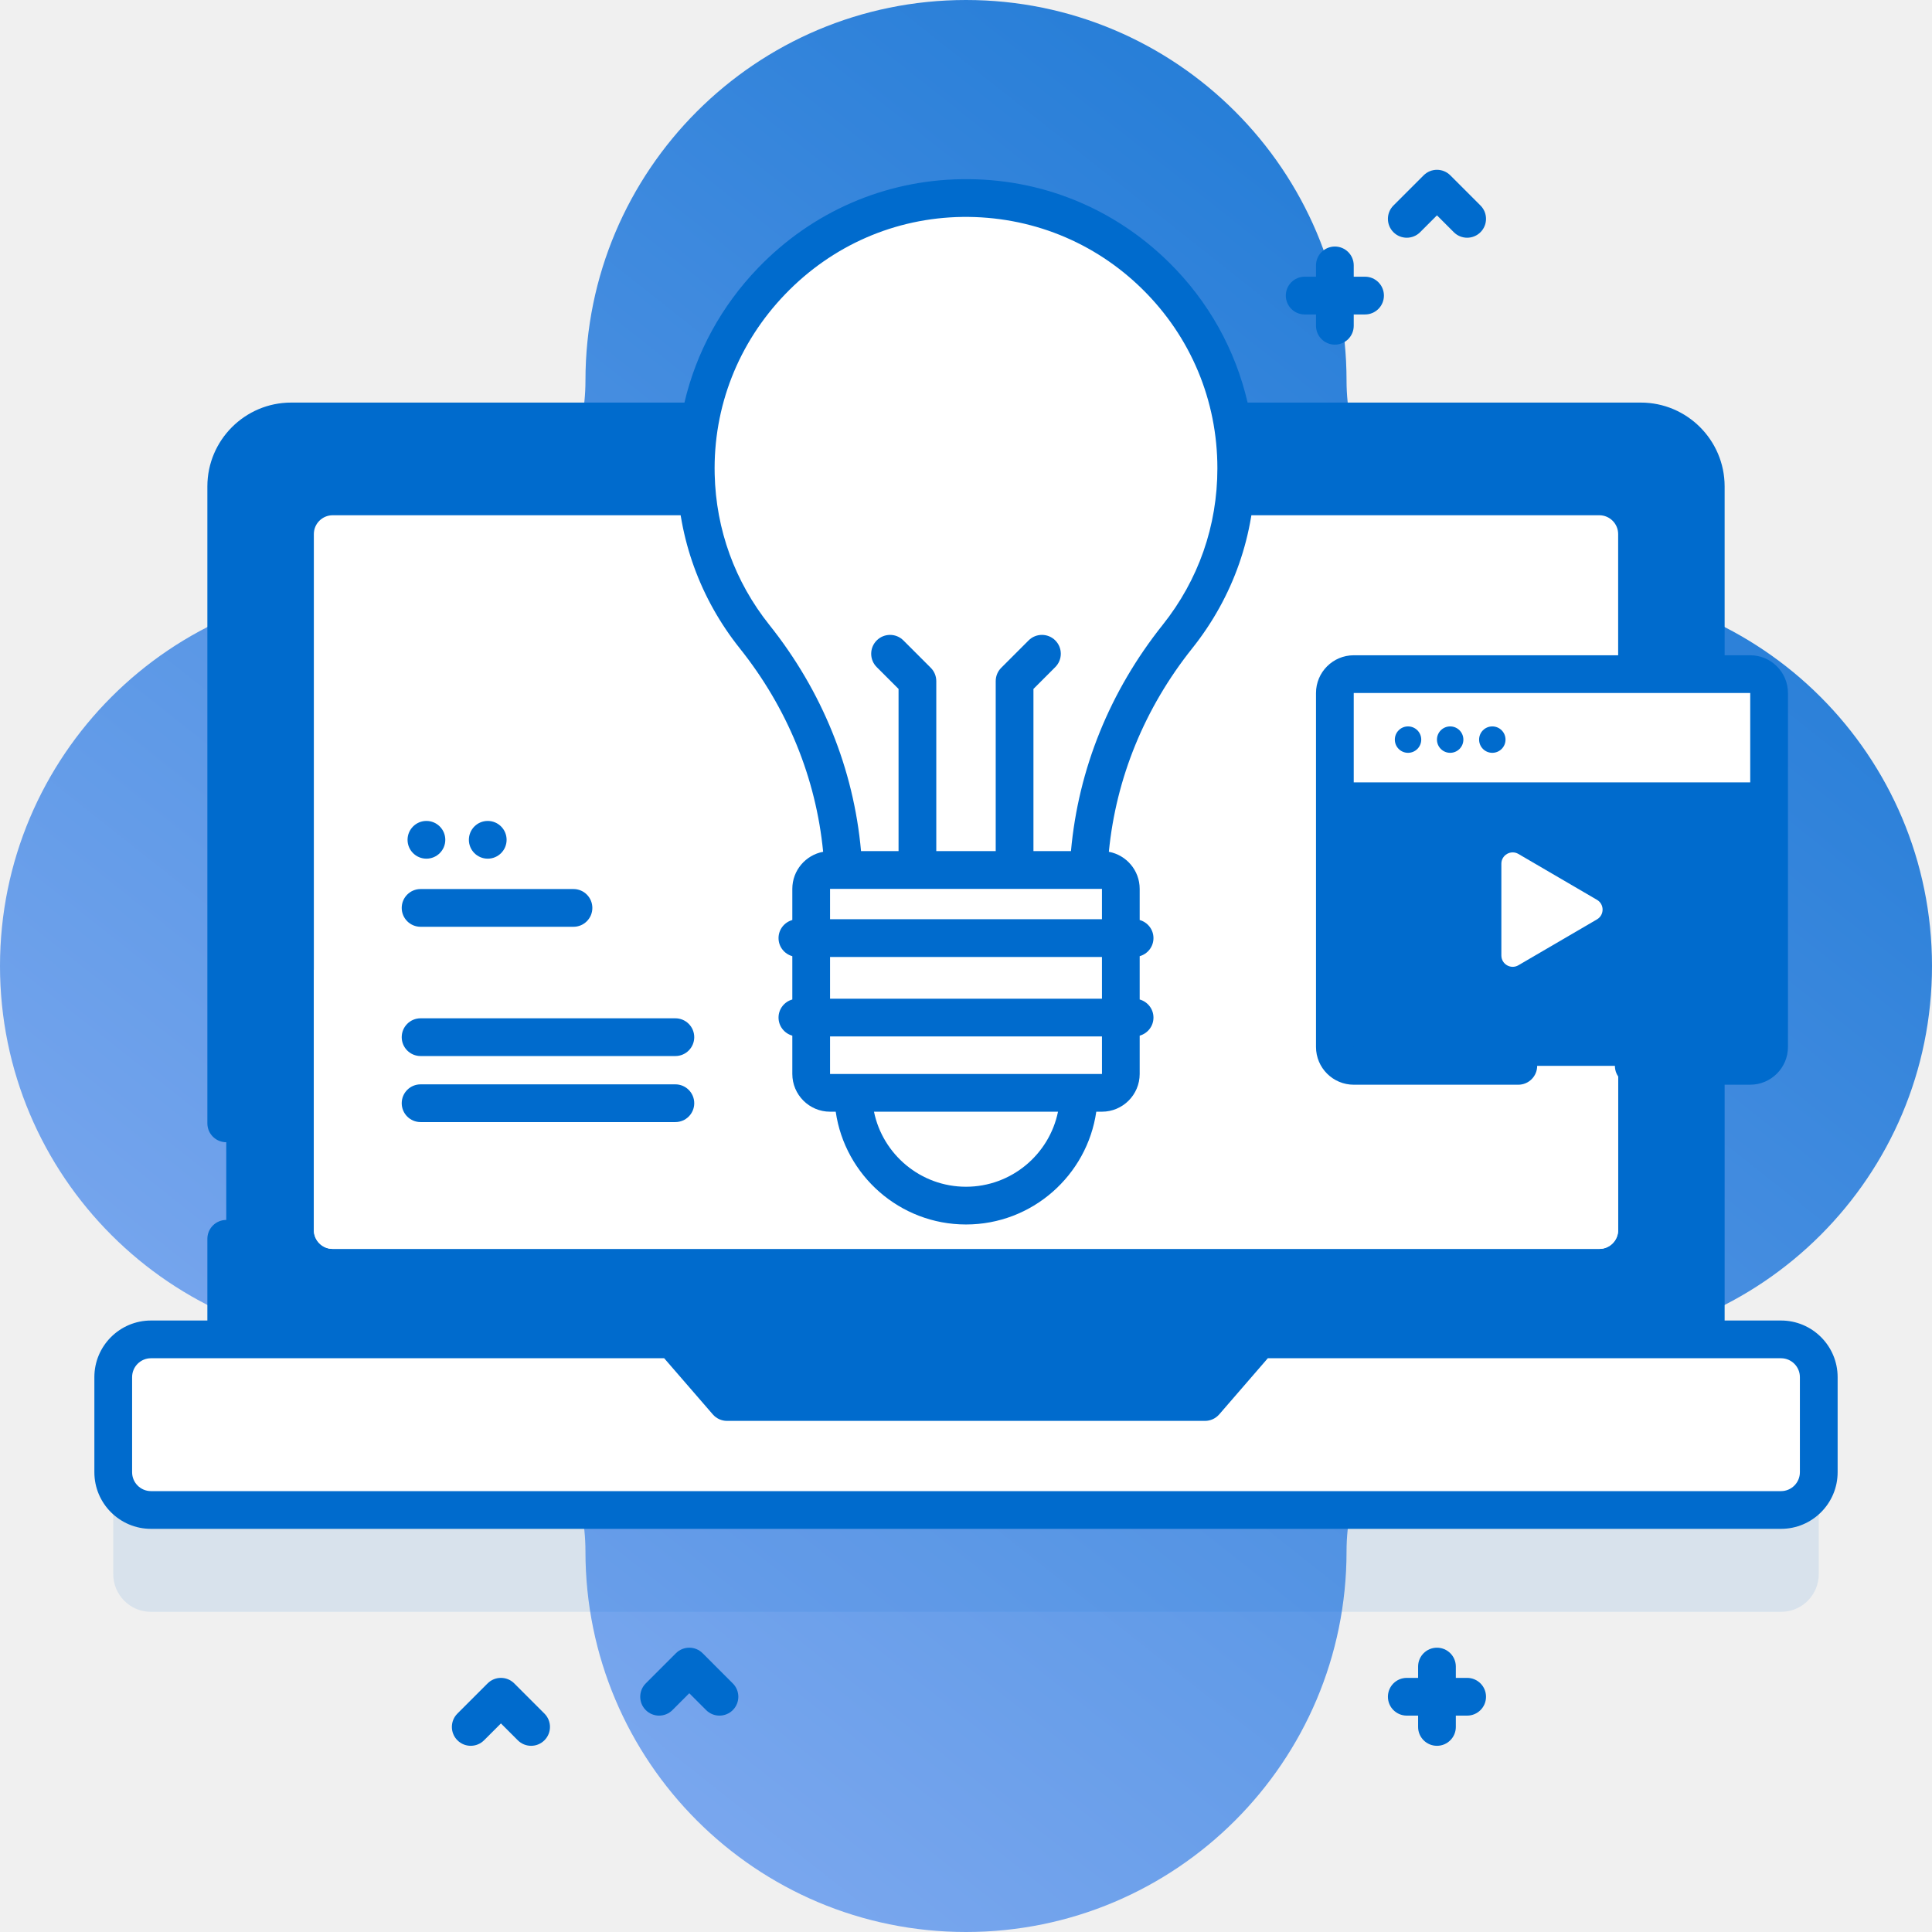
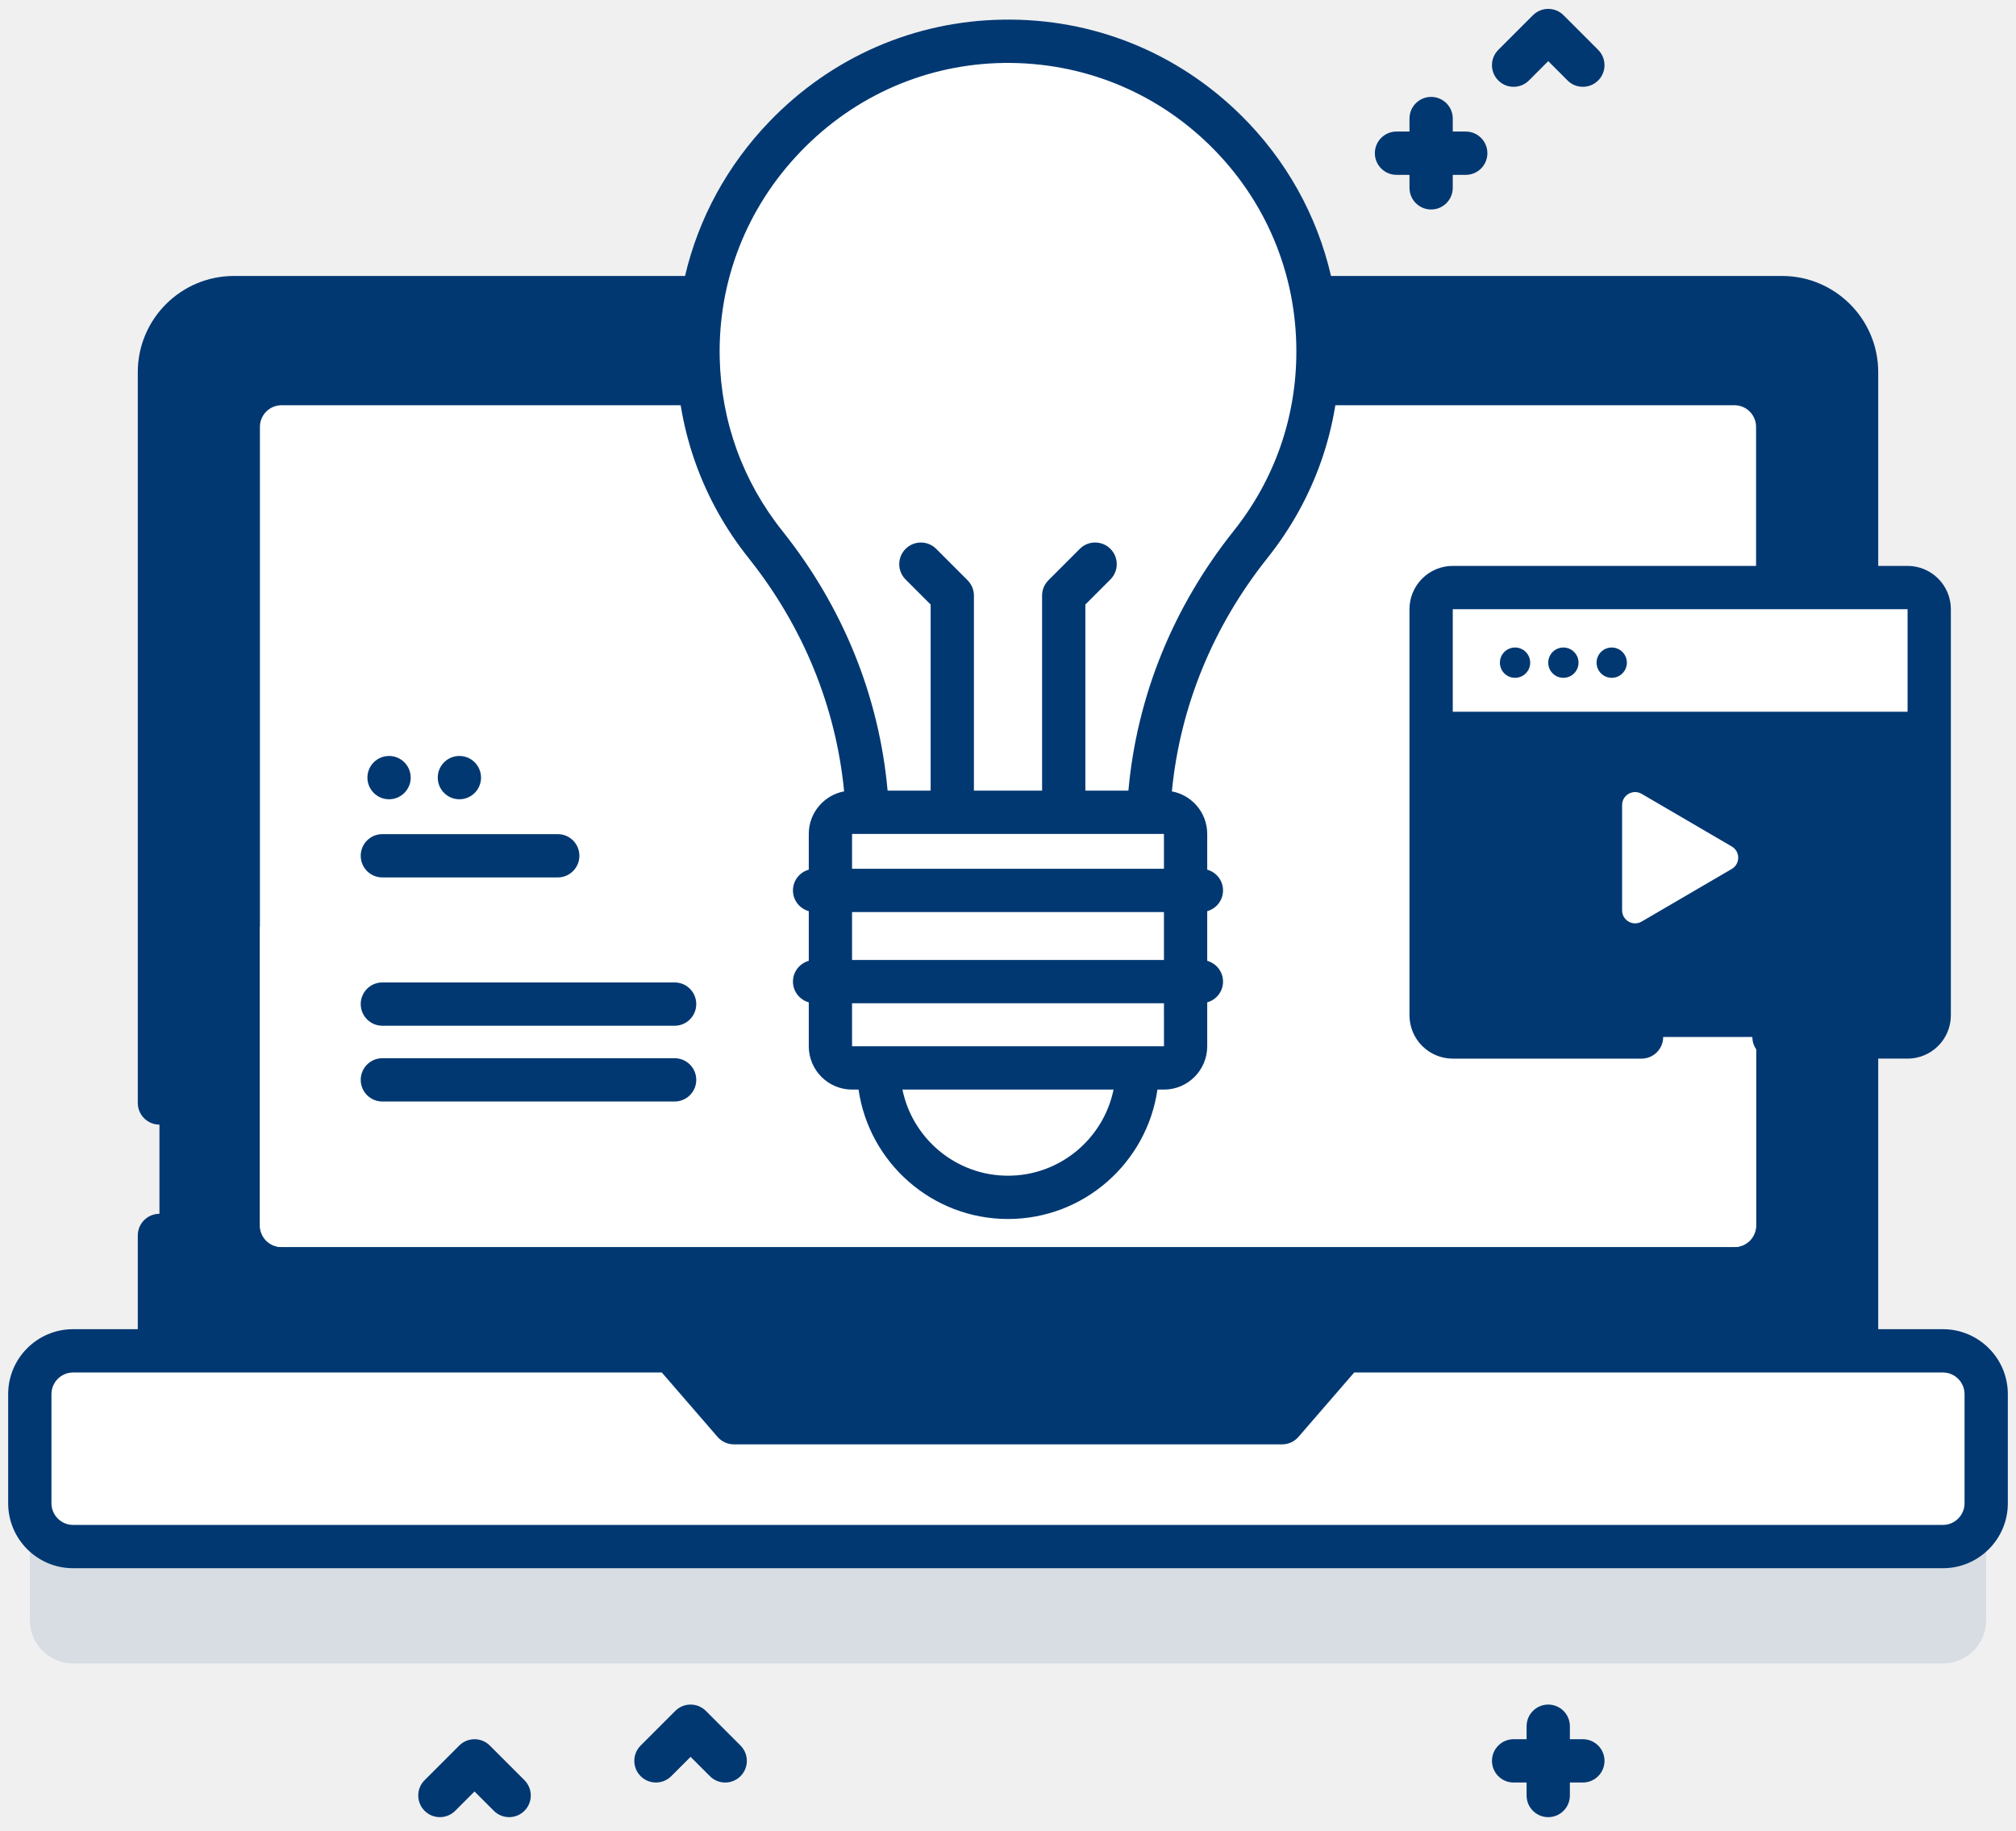
- <svg xmlns="http://www.w3.org/2000/svg" width="155" height="155" viewBox="0 0 155 155" fill="none">
-   <path d="M124.47 46.97C115.391 46.97 108.03 39.61 108.03 30.53C108.03 13.669 94.361 0 77.5 0C60.639 0 46.97 13.669 46.97 30.53C46.97 39.609 39.61 46.969 30.53 46.969C13.669 46.97 0 60.639 0 77.5C0 94.361 13.669 108.03 30.53 108.03C39.609 108.03 46.969 115.39 46.969 124.47C46.97 141.331 60.639 155 77.5 155C94.361 155 108.03 141.331 108.03 124.47C108.03 115.391 115.39 108.03 124.47 108.03C141.331 108.03 155 94.361 155 77.5C155 60.639 141.331 46.97 124.47 46.97Z" fill="url(#paint0_linear)" />
-   <path d="M109.515 22.2H108.607V21.292C108.607 20.456 107.93 19.779 107.094 19.779C106.257 19.779 105.58 20.456 105.58 21.292V22.2H104.672C103.835 22.2 103.158 22.878 103.158 23.714C103.158 24.55 103.835 25.228 104.672 25.228H105.58V26.136C105.58 26.972 106.257 27.65 107.094 27.65C107.93 27.65 108.607 26.972 108.607 26.136V25.228H109.515C110.352 25.228 111.029 24.55 111.029 23.714C111.029 22.878 110.352 22.2 109.515 22.2Z" fill="#006BCD" />
-   <path d="M117.706 134.613H116.798V133.705C116.798 132.868 116.12 132.191 115.284 132.191C114.448 132.191 113.771 132.868 113.771 133.705V134.613H112.862C112.026 134.613 111.349 135.29 111.349 136.126C111.349 136.963 112.026 137.64 112.862 137.64H113.771V138.548C113.771 139.384 114.448 140.062 115.284 140.062C116.12 140.062 116.798 139.384 116.798 138.548V137.64H117.706C118.542 137.64 119.22 136.963 119.22 136.126C119.22 135.29 118.542 134.613 117.706 134.613Z" fill="#006BCD" />
-   <path d="M117.706 19.072C117.319 19.072 116.931 18.925 116.636 18.629L115.284 17.277L113.933 18.629C113.342 19.22 112.383 19.22 111.792 18.629C111.201 18.038 111.201 17.079 111.792 16.488L114.214 14.067C114.805 13.475 115.764 13.475 116.355 14.067L118.776 16.488C119.368 17.079 119.368 18.038 118.776 18.629C118.481 18.925 118.093 19.072 117.706 19.072Z" fill="#006BCD" />
-   <path d="M42.61 140.062C42.223 140.062 41.835 139.914 41.54 139.618L40.188 138.267L38.836 139.618C38.246 140.21 37.287 140.21 36.696 139.618C36.105 139.027 36.105 138.069 36.696 137.478L39.118 135.056C39.709 134.465 40.668 134.465 41.258 135.056L43.68 137.478C44.271 138.069 44.271 139.027 43.68 139.618C43.385 139.914 42.997 140.062 42.61 140.062Z" fill="#006BCD" />
-   <path d="M57.721 137.64C57.334 137.64 56.946 137.492 56.651 137.197L55.299 135.845L53.948 137.197C53.357 137.788 52.398 137.788 51.807 137.197C51.216 136.606 51.216 135.647 51.807 135.056L54.229 132.634C54.82 132.043 55.779 132.043 56.37 132.634L58.791 135.056C59.383 135.647 59.383 136.606 58.791 137.197C58.496 137.492 58.108 137.64 57.721 137.64Z" fill="#006BCD" />
-   <path opacity="0.1" d="M145.915 118.657V126.289C145.915 127.96 144.562 129.316 142.888 129.316H12.112C10.438 129.316 9.085 127.96 9.085 126.289V118.657C9.085 116.986 10.438 115.629 12.112 115.629H53.286C53.725 115.629 54.143 115.82 54.43 116.153L58.328 120.655H96.672L100.57 116.153C100.857 115.82 101.275 115.629 101.714 115.629H142.888C144.562 115.629 145.915 116.986 145.915 118.657Z" fill="#006BCD" />
-   <path d="M136.848 39.023V114.624H18.152V39.023C18.152 36.144 20.483 33.812 23.362 33.812H131.638C134.517 33.812 136.848 36.144 136.848 39.023Z" fill="#006BCD" />
-   <path d="M145.915 110.483V118.115C145.915 119.786 144.562 121.142 142.888 121.142H12.112C10.438 121.142 9.085 119.786 9.085 118.115V110.483C9.085 108.812 10.438 107.456 12.112 107.456H53.286C53.725 107.456 54.143 107.646 54.43 107.979L58.328 112.481H96.672L100.57 107.979C100.857 107.647 101.275 107.456 101.714 107.456H142.888C144.562 107.456 145.915 108.812 145.915 110.483Z" fill="white" />
-   <path d="M128.307 100.198H26.693C25.857 100.198 25.179 99.52 25.179 98.684V42.85C25.179 42.014 25.857 41.337 26.693 41.337H128.307C129.143 41.337 129.821 42.014 129.821 42.85V98.684C129.821 99.52 129.144 100.198 128.307 100.198Z" fill="white" />
-   <path d="M129.822 77.803V98.685C129.822 99.521 129.144 100.199 128.308 100.199H26.692C25.857 100.199 25.178 99.521 25.178 98.685V77.803H129.822Z" fill="white" />
-   <path d="M46.009 74.354H33.743C32.906 74.354 32.229 73.676 32.229 72.84C32.229 72.004 32.906 71.326 33.743 71.326H46.009C46.846 71.326 47.523 72.004 47.523 72.84C47.523 73.676 46.845 74.354 46.009 74.354Z" fill="#006BCD" />
-   <path d="M54.183 84.724H33.743C32.906 84.724 32.229 84.046 32.229 83.21C32.229 82.374 32.906 81.696 33.743 81.696H54.183C55.019 81.696 55.697 82.374 55.697 83.21C55.697 84.046 55.019 84.724 54.183 84.724Z" fill="#006BCD" />
-   <path d="M54.183 90.022H33.743C32.906 90.022 32.229 89.344 32.229 88.508C32.229 87.673 32.906 86.995 33.743 86.995H54.183C55.019 86.995 55.697 87.673 55.697 88.508C55.697 89.344 55.019 90.022 54.183 90.022Z" fill="#006BCD" />
-   <path d="M34.211 68.889C35.047 68.889 35.725 68.212 35.725 67.376C35.725 66.54 35.047 65.862 34.211 65.862C33.375 65.862 32.697 66.54 32.697 67.376C32.697 68.212 33.375 68.889 34.211 68.889Z" fill="#006BCD" />
-   <path d="M39.13 68.889C39.966 68.889 40.644 68.212 40.644 67.376C40.644 66.54 39.966 65.862 39.13 65.862C38.294 65.862 37.617 66.54 37.617 67.376C37.617 68.212 38.294 68.889 39.13 68.889Z" fill="#006BCD" />
-   <path d="M77.191 15.889C65.194 16.056 55.543 26.092 55.824 38.087C55.939 42.994 57.685 47.498 60.54 51.078C64.819 56.441 67.346 62.974 67.666 69.797H87.334C87.654 62.972 90.185 56.439 94.463 51.073C97.417 47.369 99.182 42.675 99.182 37.569C99.182 25.492 89.307 15.721 77.191 15.889Z" fill="white" />
-   <path d="M73.602 71.312C72.766 71.312 72.089 70.634 72.089 69.798V55.272L70.337 53.52C69.746 52.929 69.746 51.971 70.337 51.38C70.928 50.788 71.887 50.788 72.478 51.38L74.672 53.575C74.957 53.858 75.116 54.243 75.116 54.645V69.798C75.116 70.634 74.439 71.312 73.602 71.312Z" fill="#006BCD" />
-   <path d="M81.398 71.311C80.562 71.311 79.884 70.633 79.884 69.797V54.644C79.884 54.242 80.043 53.857 80.328 53.574L82.522 51.379C83.113 50.788 84.072 50.788 84.663 51.379C85.254 51.97 85.254 52.928 84.663 53.519L82.911 55.271V69.797C82.911 70.633 82.234 71.311 81.398 71.311Z" fill="#006BCD" />
-   <path d="M88.407 87.675H66.593C65.757 87.675 65.08 86.998 65.08 86.162V71.311C65.08 70.475 65.757 69.797 66.593 69.797H88.407C89.243 69.797 89.921 70.475 89.921 71.311V86.162C89.921 86.998 89.243 87.675 88.407 87.675Z" fill="white" />
-   <path d="M86.549 87.675C86.549 92.672 82.497 96.724 77.5 96.724C72.503 96.724 68.452 92.672 68.452 87.675H86.549Z" fill="white" />
-   <path d="M140.417 85.51H108.607C107.771 85.51 107.094 84.832 107.094 83.996V55.598C107.094 54.762 107.771 54.084 108.607 54.084H140.417C141.253 54.084 141.93 54.762 141.93 55.598V83.996C141.93 84.832 141.253 85.51 140.417 85.51Z" fill="#006BCD" />
-   <path d="M141.93 62.769V55.598C141.93 54.763 141.253 54.085 140.417 54.085H108.607C107.771 54.085 107.094 54.763 107.094 55.598V62.769H141.93Z" fill="white" />
-   <path d="M142.888 105.942H138.363V87.023H140.417C142.086 87.023 143.444 85.665 143.444 83.996V55.598C143.444 53.929 142.086 52.571 140.417 52.571H138.363V39.022C138.363 35.315 135.347 32.298 131.639 32.298H100.092C99.113 28.064 96.962 24.184 93.787 21.053C89.332 16.66 83.445 14.281 77.17 14.376C70.966 14.462 65.16 16.99 60.821 21.494C57.865 24.563 55.852 28.28 54.912 32.298H23.361C19.653 32.298 16.637 35.315 16.637 39.022V90.124C16.637 90.96 17.315 91.638 18.151 91.638C18.987 91.638 19.664 90.96 19.664 90.124V39.022C19.664 36.984 21.323 35.326 23.361 35.326H54.419C54.33 36.249 54.288 37.181 54.311 38.122C54.431 43.227 56.175 48.033 59.356 52.022C63.172 56.805 65.462 62.417 66.039 68.337C64.634 68.598 63.566 69.831 63.566 71.311V73.811C62.929 73.99 62.46 74.568 62.46 75.262C62.46 75.955 62.929 76.534 63.566 76.713V80.186C62.929 80.365 62.46 80.943 62.46 81.637C62.46 82.331 62.929 82.909 63.566 83.088V86.161C63.566 87.831 64.924 89.189 66.593 89.189H67.048C67.785 94.298 72.19 98.237 77.5 98.237C82.81 98.237 87.215 94.298 87.952 89.189H88.407C90.076 89.189 91.434 87.831 91.434 86.162V83.088C92.071 82.909 92.54 82.331 92.54 81.638C92.54 80.944 92.07 80.365 91.434 80.186V76.713C92.071 76.534 92.54 75.956 92.54 75.262C92.54 74.568 92.07 73.99 91.434 73.811V71.311C91.434 69.831 90.366 68.598 88.961 68.337C89.538 62.42 91.83 56.806 95.647 52.017C98.95 47.874 100.696 42.878 100.696 37.569C100.696 36.815 100.658 36.067 100.588 35.326H131.639C133.677 35.326 135.336 36.984 135.336 39.022V52.571H108.607C106.938 52.571 105.58 53.929 105.58 55.598V83.996C105.58 85.666 106.938 87.024 108.607 87.024H121.81C122.646 87.024 123.324 86.346 123.324 85.51C123.324 84.674 122.646 83.996 121.81 83.996H108.607V55.598H140.417V83.996H131.074C130.238 83.996 129.56 84.674 129.56 85.51C129.56 86.346 130.238 87.024 131.074 87.024H135.336V105.942H101.714C100.835 105.942 100 106.324 99.425 106.988L95.98 110.968H59.019L55.575 106.988C54.999 106.324 54.165 105.942 53.285 105.942H19.664V99.388C19.664 98.552 18.987 97.874 18.151 97.874C17.315 97.874 16.637 98.552 16.637 99.388V105.942H12.112C9.609 105.942 7.571 107.979 7.571 110.483V118.115C7.571 120.619 9.609 122.656 12.112 122.656H142.888C145.392 122.656 147.429 120.619 147.429 118.115V110.483C147.429 107.979 145.392 105.942 142.888 105.942ZM88.407 71.311L88.407 73.748H66.593V71.311H67.666H87.334H88.407ZM88.407 76.775L88.408 80.124H66.593V76.775H88.407ZM77.5 95.21C73.864 95.21 70.821 92.621 70.118 89.189H84.882C84.179 92.621 81.136 95.21 77.5 95.21ZM86.549 86.162H68.452H66.593V83.151H88.408L88.409 86.162H86.549ZM93.28 50.13C89.043 55.445 86.514 61.694 85.921 68.284H69.079C68.486 61.691 65.959 55.444 61.723 50.134C58.958 46.667 57.441 42.489 57.337 38.052C57.211 32.652 59.222 27.518 63.002 23.595C66.775 19.677 71.822 17.478 77.212 17.403C82.657 17.336 87.787 19.389 91.661 23.209C95.535 27.029 97.668 32.129 97.668 37.57C97.668 42.185 96.151 46.528 93.28 50.13ZM144.401 118.115C144.401 118.949 143.722 119.629 142.888 119.629H12.112C11.278 119.629 10.599 118.949 10.599 118.115V110.483C10.599 109.648 11.278 108.969 12.112 108.969H53.286L57.184 113.471C57.471 113.804 57.889 113.995 58.328 113.995H96.672C97.112 113.995 97.529 113.804 97.817 113.471L101.714 108.969H142.888C143.722 108.969 144.401 109.648 144.401 110.483V118.115Z" fill="#006BCD" />
-   <path d="M120.451 69.295V76.656C120.451 77.358 121.212 77.794 121.818 77.441L128.122 73.76C128.722 73.409 128.722 72.542 128.122 72.191L121.818 68.51C121.212 68.157 120.451 68.594 120.451 69.295Z" fill="white" />
-   <path d="M112.963 60.397C113.548 60.397 114.023 59.923 114.023 59.337C114.023 58.752 113.548 58.278 112.963 58.278C112.378 58.278 111.904 58.752 111.904 59.337C111.904 59.923 112.378 60.397 112.963 60.397Z" fill="#006BCD" />
-   <path d="M116.344 60.397C116.929 60.397 117.403 59.923 117.403 59.337C117.403 58.752 116.929 58.278 116.344 58.278C115.759 58.278 115.284 58.752 115.284 59.337C115.284 59.923 115.759 60.397 116.344 60.397Z" fill="#006BCD" />
-   <path d="M119.724 60.397C120.309 60.397 120.784 59.923 120.784 59.337C120.784 58.752 120.309 58.278 119.724 58.278C119.139 58.278 118.665 58.752 118.665 59.337C118.665 59.923 119.139 60.397 119.724 60.397Z" fill="#006BCD" />
-   <defs>
-     <linearGradient id="paint0_linear" x1="176.52" y1="-13.084" x2="-11.208" y2="224.193" gradientUnits="userSpaceOnUse">
-       <stop stop-color="#006BCD" />
-       <stop offset="1" stop-color="#B7C5FF" />
-     </linearGradient>
-   </defs>
+ <svg xmlns="http://www.w3.org/2000/svg" width="141" height="128" viewBox="0 0 141 128" fill="none">
+   <path d="M102.515 9.198H101.607V8.29C101.607 7.454 100.93 6.776 100.094 6.776C99.257 6.776 98.58 7.454 98.58 8.29V9.198H97.672C96.835 9.198 96.158 9.876 96.158 10.712C96.158 11.548 96.835 12.226 97.672 12.226H98.58V13.134C98.58 13.97 99.257 14.648 100.094 14.648C100.93 14.648 101.607 13.97 101.607 13.134V12.226H102.515C103.352 12.226 104.029 11.548 104.029 10.712C104.029 9.876 103.352 9.198 102.515 9.198Z" fill="#023872" />
+   <path d="M110.706 121.61H109.798V120.702C109.798 119.866 109.12 119.188 108.284 119.188C107.448 119.188 106.771 119.866 106.771 120.702V121.61H105.862C105.026 121.61 104.349 122.288 104.349 123.124C104.349 123.96 105.026 124.638 105.862 124.638H106.771V125.546C106.771 126.382 107.448 127.06 108.284 127.06C109.12 127.06 109.798 126.382 109.798 125.546V124.638H110.706C111.542 124.638 112.22 123.96 112.22 123.124C112.22 122.288 111.542 121.61 110.706 121.61Z" fill="#023872" />
+   <path d="M110.706 6.07C110.319 6.07 109.931 5.923 109.636 5.627L108.284 4.275L106.933 5.627C106.342 6.218 105.383 6.218 104.792 5.627C104.201 5.036 104.201 4.077 104.792 3.486L107.214 1.065C107.805 0.473 108.764 0.473 109.355 1.065L111.776 3.486C112.368 4.077 112.368 5.036 111.776 5.627C111.481 5.923 111.093 6.07 110.706 6.07Z" fill="#023872" />
+   <path d="M35.61 127.059C35.223 127.059 34.835 126.912 34.54 126.616L33.188 125.265L31.836 126.616C31.246 127.207 30.287 127.207 29.696 126.616C29.105 126.025 29.105 125.067 29.696 124.476L32.118 122.054C32.709 121.463 33.668 121.463 34.258 122.054L36.68 124.476C37.271 125.067 37.271 126.025 36.68 126.616C36.385 126.912 35.997 127.059 35.61 127.059Z" fill="#023872" />
+   <path d="M50.721 124.638C50.334 124.638 49.946 124.49 49.651 124.194L48.299 122.843L46.948 124.194C46.357 124.785 45.398 124.785 44.807 124.194C44.216 123.603 44.216 122.645 44.807 122.054L47.229 119.632C47.82 119.041 48.779 119.041 49.37 119.632L51.791 122.054C52.383 122.645 52.383 123.603 51.791 124.194C51.496 124.49 51.108 124.638 50.721 124.638Z" fill="#023872" />
+   <path opacity="0.1" d="M138.915 105.655V113.287C138.915 114.958 137.562 116.315 135.888 116.315H5.112C3.438 116.315 2.085 114.958 2.085 113.287V105.655C2.085 103.984 3.438 102.628 5.112 102.628H46.286C46.725 102.628 47.143 102.819 47.43 103.151L51.328 107.653H89.672L93.57 103.151C93.858 102.819 94.275 102.628 94.714 102.628H135.888C137.562 102.628 138.915 103.984 138.915 105.655Z" fill="#023872" />
+   <path d="M129.848 26.021V101.622H11.152V26.021C11.152 23.142 13.483 20.811 16.362 20.811H124.638C127.517 20.811 129.848 23.142 129.848 26.021Z" fill="#023872" />
+   <path d="M138.915 97.481V105.113C138.915 106.784 137.562 108.141 135.888 108.141H5.112C3.438 108.141 2.085 106.784 2.085 105.113V97.481C2.085 95.81 3.438 94.454 5.112 94.454H46.286C46.725 94.454 47.143 94.645 47.43 94.977L51.328 99.48H89.672L93.57 94.977C93.858 94.645 94.275 94.454 94.714 94.454H135.888C137.562 94.454 138.915 95.81 138.915 97.481Z" fill="white" />
+   <path d="M121.307 87.196H19.693C18.857 87.196 18.179 86.518 18.179 85.683V29.849C18.179 29.013 18.857 28.335 19.693 28.335H121.307C122.143 28.335 122.821 29.013 122.821 29.849V85.683C122.821 86.518 122.144 87.196 121.307 87.196Z" fill="white" />
+   <path d="M122.822 64.801V85.683C122.822 86.519 122.144 87.197 121.308 87.197H19.692C18.857 87.197 18.178 86.519 18.178 85.683V64.801H122.822Z" fill="white" />
+   <path d="M39.009 61.352H26.743C25.906 61.352 25.229 60.674 25.229 59.838C25.229 59.002 25.906 58.324 26.743 58.324H39.009C39.846 58.324 40.523 59.002 40.523 59.838C40.523 60.674 39.845 61.352 39.009 61.352Z" fill="#023872" />
+   <path d="M47.183 71.722H26.743C25.906 71.722 25.229 71.044 25.229 70.208C25.229 69.372 25.906 68.694 26.743 68.694H47.183C48.019 68.694 48.697 69.372 48.697 70.208C48.697 71.044 48.019 71.722 47.183 71.722Z" fill="#023872" />
+   <path d="M47.183 77.02H26.743C25.906 77.02 25.229 76.343 25.229 75.507C25.229 74.671 25.906 73.993 26.743 73.993H47.183C48.019 73.993 48.697 74.671 48.697 75.507C48.697 76.343 48.019 77.02 47.183 77.02Z" fill="#023872" />
+   <path d="M27.211 55.887C28.047 55.887 28.725 55.209 28.725 54.373C28.725 53.537 28.047 52.859 27.211 52.859C26.375 52.859 25.697 53.537 25.697 54.373C25.697 55.209 26.375 55.887 27.211 55.887Z" fill="#023872" />
+   <path d="M32.13 55.887C32.966 55.887 33.644 55.209 33.644 54.373C33.644 53.537 32.966 52.859 32.13 52.859C31.294 52.859 30.617 53.537 30.617 54.373C30.617 55.209 31.294 55.887 32.13 55.887Z" fill="#023872" />
+   <path d="M70.191 2.887C58.194 3.054 48.543 13.09 48.824 25.084C48.939 29.992 50.685 34.496 53.54 38.076C57.819 43.439 60.346 49.971 60.666 56.794H80.334C80.654 49.969 83.185 43.437 87.463 38.071C90.417 34.366 92.182 29.673 92.182 24.567C92.182 12.489 82.307 2.718 70.191 2.887Z" fill="white" />
+   <path d="M66.602 58.31C65.766 58.31 65.089 57.633 65.089 56.796V42.27L63.337 40.518C62.746 39.927 62.746 38.969 63.337 38.378C63.928 37.787 64.887 37.787 65.478 38.378L67.672 40.573C67.957 40.857 68.116 41.242 68.116 41.643V56.797C68.116 57.632 67.439 58.31 66.602 58.31Z" fill="#023872" />
+   <path d="M74.398 58.309C73.562 58.309 72.884 57.632 72.884 56.796V41.642C72.884 41.241 73.043 40.855 73.328 40.572L75.522 38.377C76.113 37.786 77.072 37.786 77.663 38.377C78.254 38.968 78.254 39.926 77.663 40.517L75.911 42.269V56.795C75.911 57.632 75.234 58.309 74.398 58.309Z" fill="#023872" />
+   <path d="M81.407 74.673H59.593C58.758 74.673 58.08 73.995 58.08 73.159V58.309C58.08 57.473 58.758 56.795 59.593 56.795H81.407C82.243 56.795 82.921 57.473 82.921 58.309V73.159C82.921 73.995 82.243 74.673 81.407 74.673Z" fill="white" />
+   <path d="M79.549 74.673C79.549 79.67 75.497 83.721 70.5 83.721C65.503 83.721 61.452 79.67 61.452 74.673H79.549Z" fill="white" />
+   <path d="M133.417 72.507H101.607C100.771 72.507 100.094 71.83 100.094 70.994V42.596C100.094 41.76 100.771 41.082 101.607 41.082H133.417C134.253 41.082 134.93 41.76 134.93 42.596V70.994C134.93 71.83 134.253 72.507 133.417 72.507Z" fill="#023872" />
+   <path d="M134.93 49.767V42.597C134.93 41.761 134.253 41.083 133.417 41.083H101.607C100.771 41.083 100.094 41.761 100.094 42.597V49.767H134.93Z" fill="white" />
+   <path d="M135.888 92.94H131.363V74.021H133.417C135.086 74.021 136.444 72.663 136.444 70.994V42.596C136.444 40.927 135.086 39.569 133.417 39.569H131.363V26.02C131.363 22.312 128.347 19.296 124.639 19.296H93.092C92.113 15.062 89.962 11.181 86.787 8.051C82.332 3.658 76.445 1.278 70.17 1.374C63.966 1.46 58.16 3.988 53.821 8.492C50.865 11.561 48.852 15.277 47.912 19.296H16.361C12.653 19.296 9.637 22.312 9.637 26.02V77.122C9.637 77.958 10.315 78.636 11.151 78.636C11.987 78.636 12.664 77.958 12.664 77.122V26.02C12.664 23.982 14.323 22.324 16.361 22.324H47.419C47.33 23.247 47.288 24.179 47.311 25.12C47.431 30.224 49.175 35.031 52.356 39.02C56.172 43.803 58.462 49.415 59.039 55.334C57.634 55.596 56.566 56.829 56.566 58.309V60.809C55.929 60.987 55.46 61.566 55.46 62.26C55.46 62.953 55.929 63.532 56.566 63.711V67.184C55.929 67.363 55.46 67.941 55.46 68.635C55.46 69.329 55.929 69.907 56.566 70.086V73.159C56.566 74.828 57.924 76.186 59.593 76.186H60.048C60.785 81.296 65.19 85.235 70.5 85.235C75.81 85.235 80.215 81.296 80.952 76.187H81.407C83.076 76.187 84.434 74.829 84.434 73.159V70.086C85.071 69.907 85.54 69.329 85.54 68.635C85.54 67.942 85.07 67.363 84.434 67.184V63.711C85.071 63.532 85.54 62.954 85.54 62.26C85.54 61.566 85.07 60.988 84.434 60.809V58.309C84.434 56.829 83.366 55.596 81.961 55.335C82.538 49.418 84.83 43.804 88.647 39.015C91.95 34.872 93.696 29.876 93.696 24.567C93.696 23.813 93.658 23.065 93.588 22.324H124.639C126.677 22.324 128.336 23.982 128.336 26.02V39.569H101.607C99.938 39.569 98.58 40.927 98.58 42.596V70.994C98.58 72.664 99.938 74.022 101.607 74.022H114.81C115.646 74.022 116.324 73.344 116.324 72.508C116.324 71.672 115.646 70.994 114.81 70.994H101.607V42.596H133.417V70.994H124.074C123.238 70.994 122.56 71.672 122.56 72.508C122.56 73.344 123.238 74.022 124.074 74.022H128.336V92.94H94.714C93.835 92.94 93.001 93.322 92.425 93.986L88.98 97.966H52.019L48.575 93.986C47.999 93.322 47.165 92.94 46.285 92.94H12.664V86.386C12.664 85.549 11.987 84.872 11.151 84.872C10.315 84.872 9.637 85.549 9.637 86.386V92.94H5.112C2.609 92.94 0.571 94.977 0.571 97.481V105.113C0.571 107.617 2.609 109.654 5.112 109.654H135.888C138.392 109.654 140.429 107.617 140.429 105.113V97.481C140.429 94.977 138.392 92.94 135.888 92.94ZM81.407 58.309L81.407 60.746H59.593V58.309H60.666H80.334H81.407ZM81.407 63.773L81.408 67.122H59.593V63.773H81.407ZM70.5 82.208C66.864 82.208 63.821 79.619 63.118 76.187H77.882C77.179 79.619 74.136 82.208 70.5 82.208ZM79.549 73.159H61.452H59.593V70.149H81.408L81.409 73.159H79.549ZM86.28 37.128C82.043 42.443 79.514 48.692 78.921 55.282H62.079C61.486 48.689 58.959 42.442 54.723 37.132C51.958 33.665 50.441 29.487 50.337 25.049C50.211 19.65 52.222 14.516 56.002 10.593C59.775 6.675 64.822 4.476 70.212 4.401C75.657 4.334 80.787 6.387 84.661 10.207C88.535 14.027 90.668 19.127 90.668 24.567C90.668 29.183 89.151 33.526 86.28 37.128ZM137.401 105.113C137.401 105.947 136.722 106.626 135.888 106.626H5.112C4.278 106.626 3.599 105.947 3.599 105.113V97.481C3.599 96.646 4.278 95.967 5.112 95.967H46.286L50.184 100.469C50.471 100.802 50.889 100.993 51.328 100.993H89.672C90.112 100.993 90.529 100.802 90.817 100.469L94.714 95.967H135.888C136.722 95.967 137.401 96.646 137.401 97.481V105.113Z" fill="#023872" />
+   <path d="M113.451 56.292V63.654C113.451 64.355 114.212 64.792 114.818 64.438L121.122 60.758C121.722 60.407 121.722 59.539 121.122 59.189L114.818 55.508C114.212 55.155 113.451 55.592 113.451 56.292Z" fill="white" />
+   <path d="M105.963 47.395C106.548 47.395 107.023 46.92 107.023 46.335C107.023 45.75 106.548 45.275 105.963 45.275C105.378 45.275 104.904 45.75 104.904 46.335C104.904 46.92 105.378 47.395 105.963 47.395Z" fill="#023872" />
+   <path d="M109.344 47.395C109.929 47.395 110.403 46.92 110.403 46.335C110.403 45.75 109.929 45.275 109.344 45.275C108.759 45.275 108.284 45.75 108.284 46.335C108.284 46.92 108.759 47.395 109.344 47.395Z" fill="#023872" />
+   <path d="M112.724 47.395C113.309 47.395 113.784 46.92 113.784 46.335C113.784 45.75 113.309 45.275 112.724 45.275C112.139 45.275 111.665 45.75 111.665 46.335C111.665 46.92 112.139 47.395 112.724 47.395Z" fill="#023872" />
</svg>
